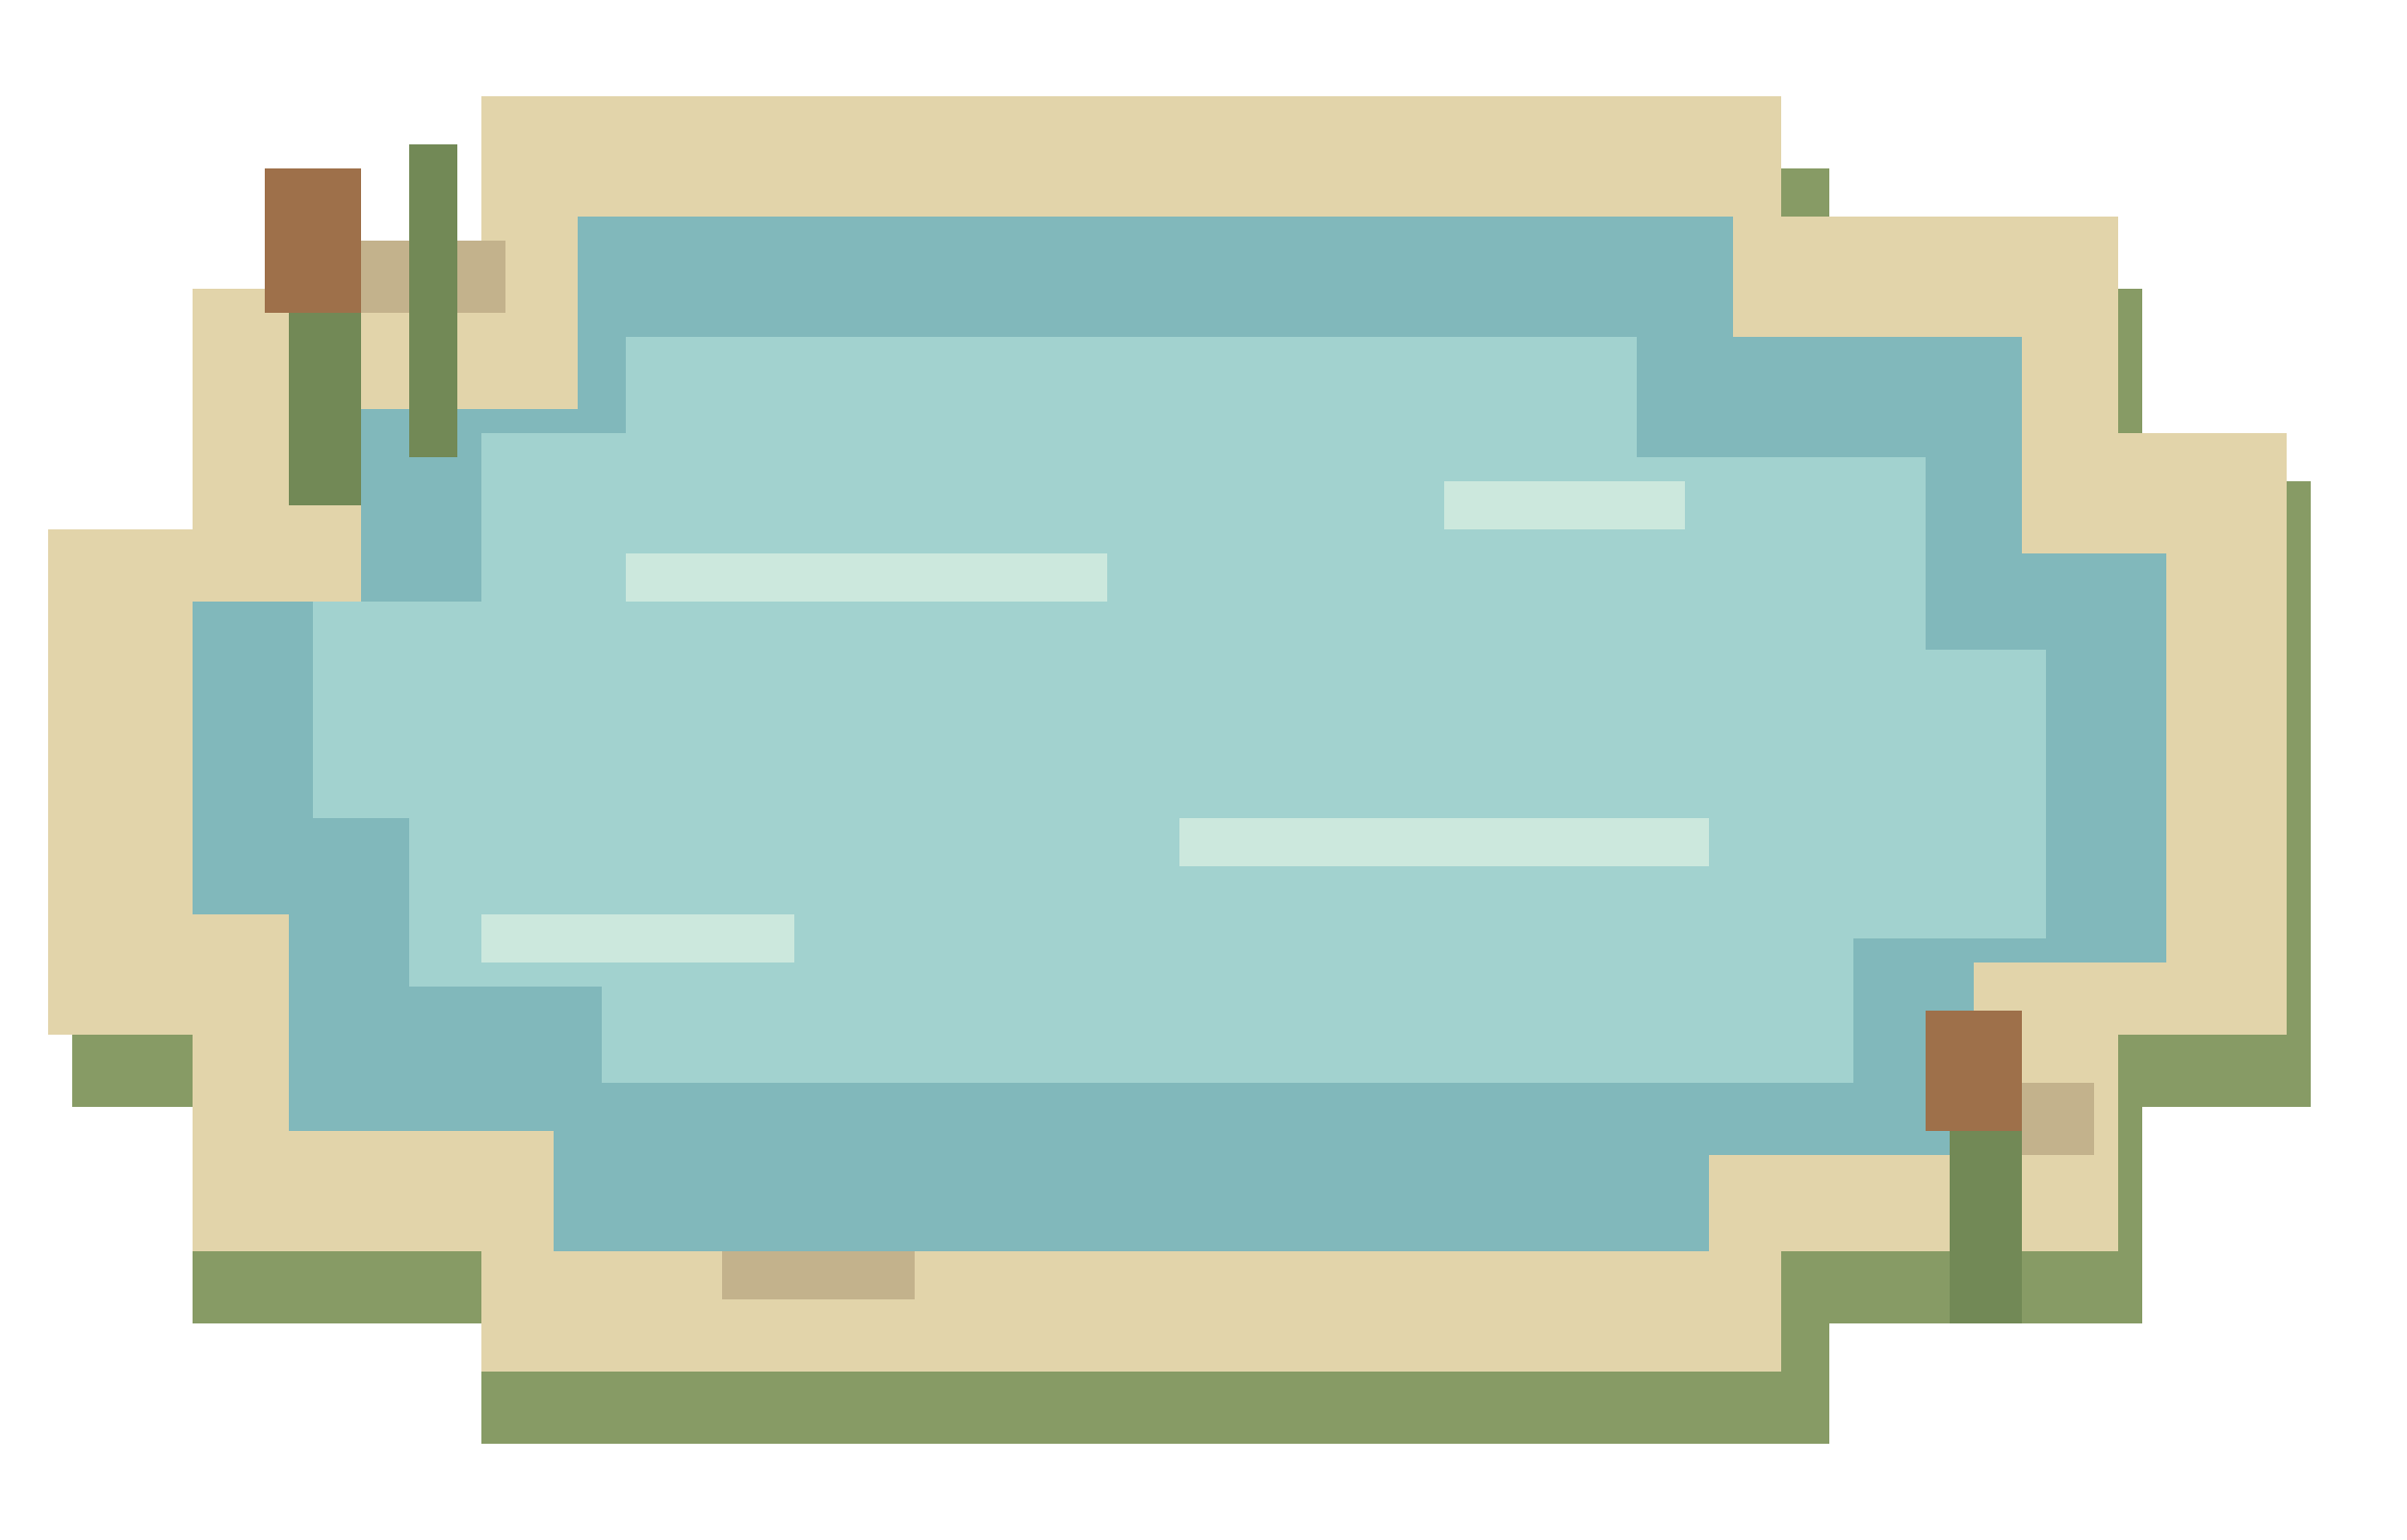
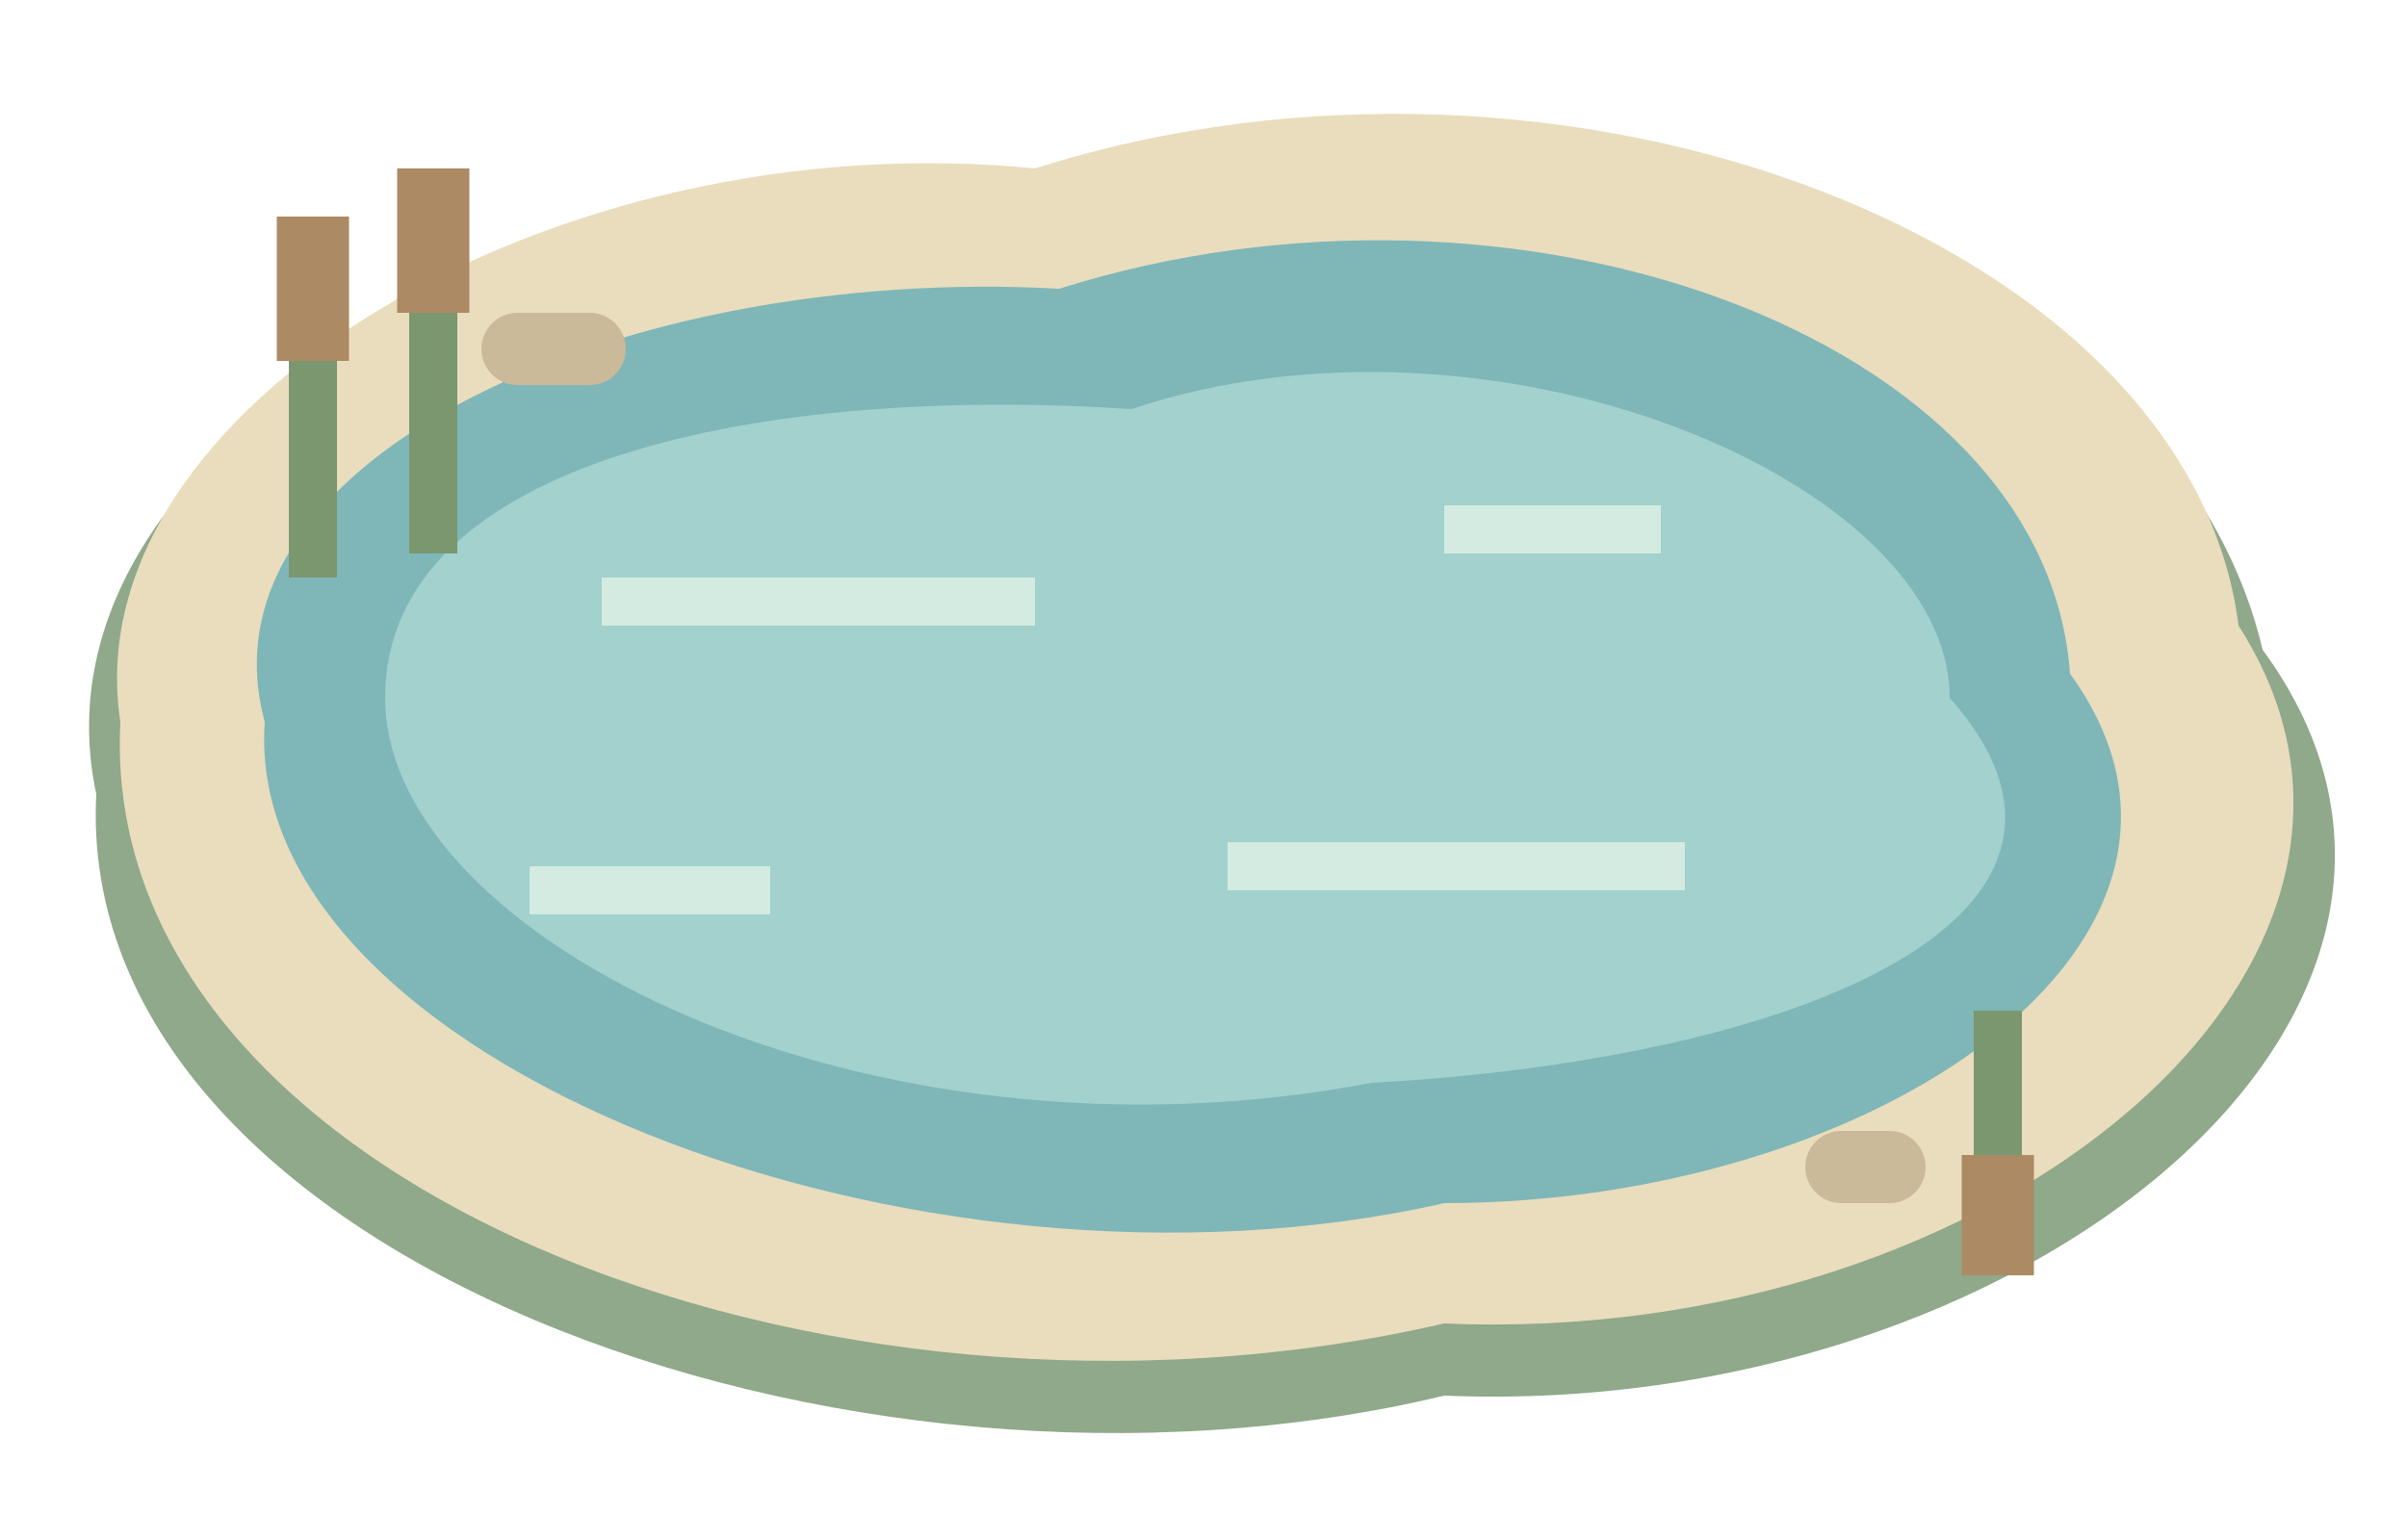
- <svg xmlns="http://www.w3.org/2000/svg" viewBox="0 0 100 64" shape-rendering="crispEdges">
-   <path fill="#879b65" d="M20 7h56v5h13v8h7v26h-7v9H76v5H20v-5H8v-9H3V24h5V14h12z" />
-   <path fill="#e2d4aa" d="M20 4h54v5h14v9h7v25h-7v9H74v5H20v-5H8v-9H2V22h6V12h12z" />
-   <path fill="#81b8bb" d="M24 9h48v5h12v9h6v17h-8v8H71v4H23v-5H12v-9H8V25h7V17h9z" />
-   <path fill="#a2d2cf" d="M26 14h42v5h12v8h5v12h-8v6H25v-4H17v-7h-4v-9h7v-7h6z" />
-   <path fill="#cce8dd" d="M26 23h20v2H26zM49 34h22v2H49zM20 38h13v2H20zM60 20h10v2H60z" />
-   <path fill="#c3b28c" d="M15 10h6v3h-6zM82 45h5v3h-5zM30 52h8v2h-8z" />
-   <path fill="#728956" d="M12 8h3v13h-3zM17 6h2v13h-2zM81 43h3v12h-3z" />
-   <path fill="#9e704a" d="M11 7h4v6h-4zM80 42h4v5h-4z" />
+ <svg xmlns="http://www.w3.org/2000/svg" viewBox="0 0 100 64">
+   <path fill="#8fa98a" d="M4 33C1 19 21 7 43 8C63 1 90 10 94 27C105 42 84 59 60 58C35 64 3 52 4 33Z" />
+   <path fill="#e9ddbd" d="M5 30C3 17 23 5 43 7C65 0 91 10 93 26C102 40 83 56 60 55C34 61 4 49 5 30Z" />
+   <path fill="#7fb6b8" d="M11 30C8 19 26 11 44 12C63 6 85 14 86 28C94 39 78 50 60 50C38 55 10 44 11 30Z" />
+   <path fill="#a2d1ce" d="M16 29C16 19 32 16 47 17C62 12 81 20 81 29C89 38 75 44 57 45C36 49 16 39 16 29Z" />
+   <g fill="#d3ebe0">
+     <path d="M25 24h18v2H25zM51 35h19v2H51zM22 36h10v2H22zM60 21h9v2h-9z" />
+   </g>
+   <g fill="#caba99">
+     <rect x="20" y="13" width="6" height="3" rx="1.5" />
+     <rect x="75" y="47" width="5" height="3" rx="1.5" />
+   </g>
+   <path stroke="#7b976f" stroke-width="2" d="M13 24V9m5 14V7m65 44V42" />
+   <path stroke="#ac8a64" stroke-width="3" d="M13 15V9m5 4V7m65 41v5" />
</svg>
